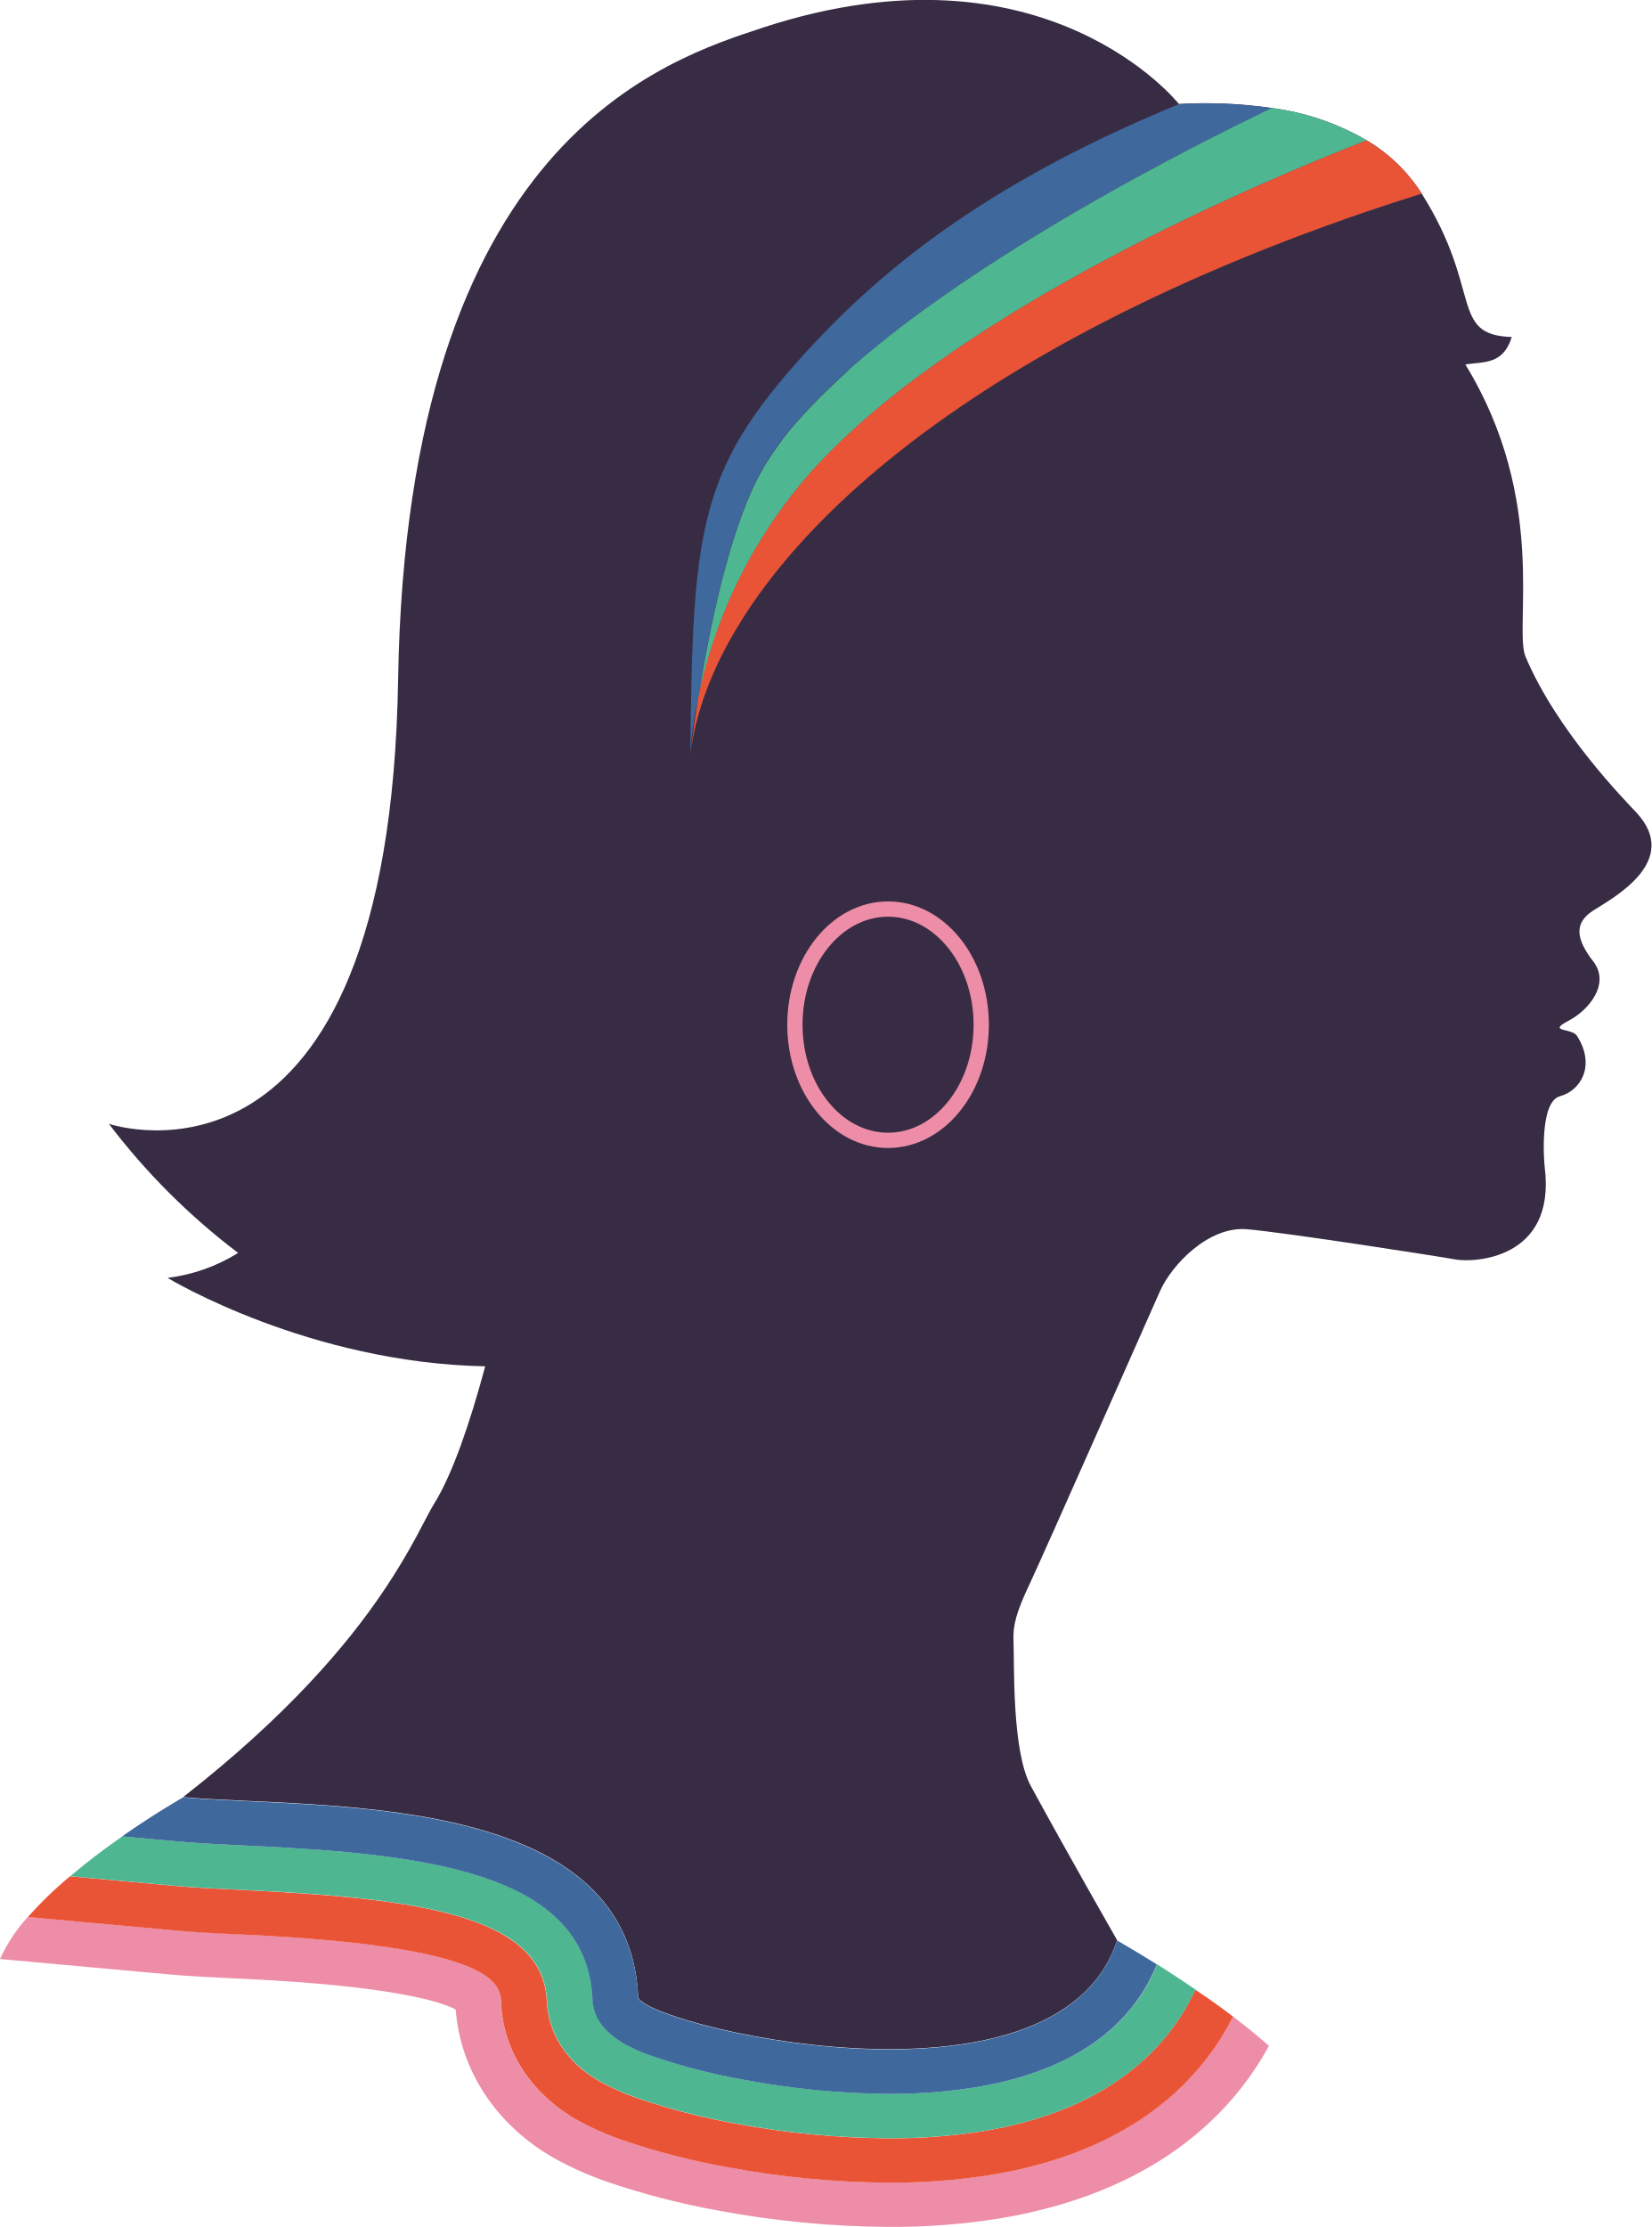
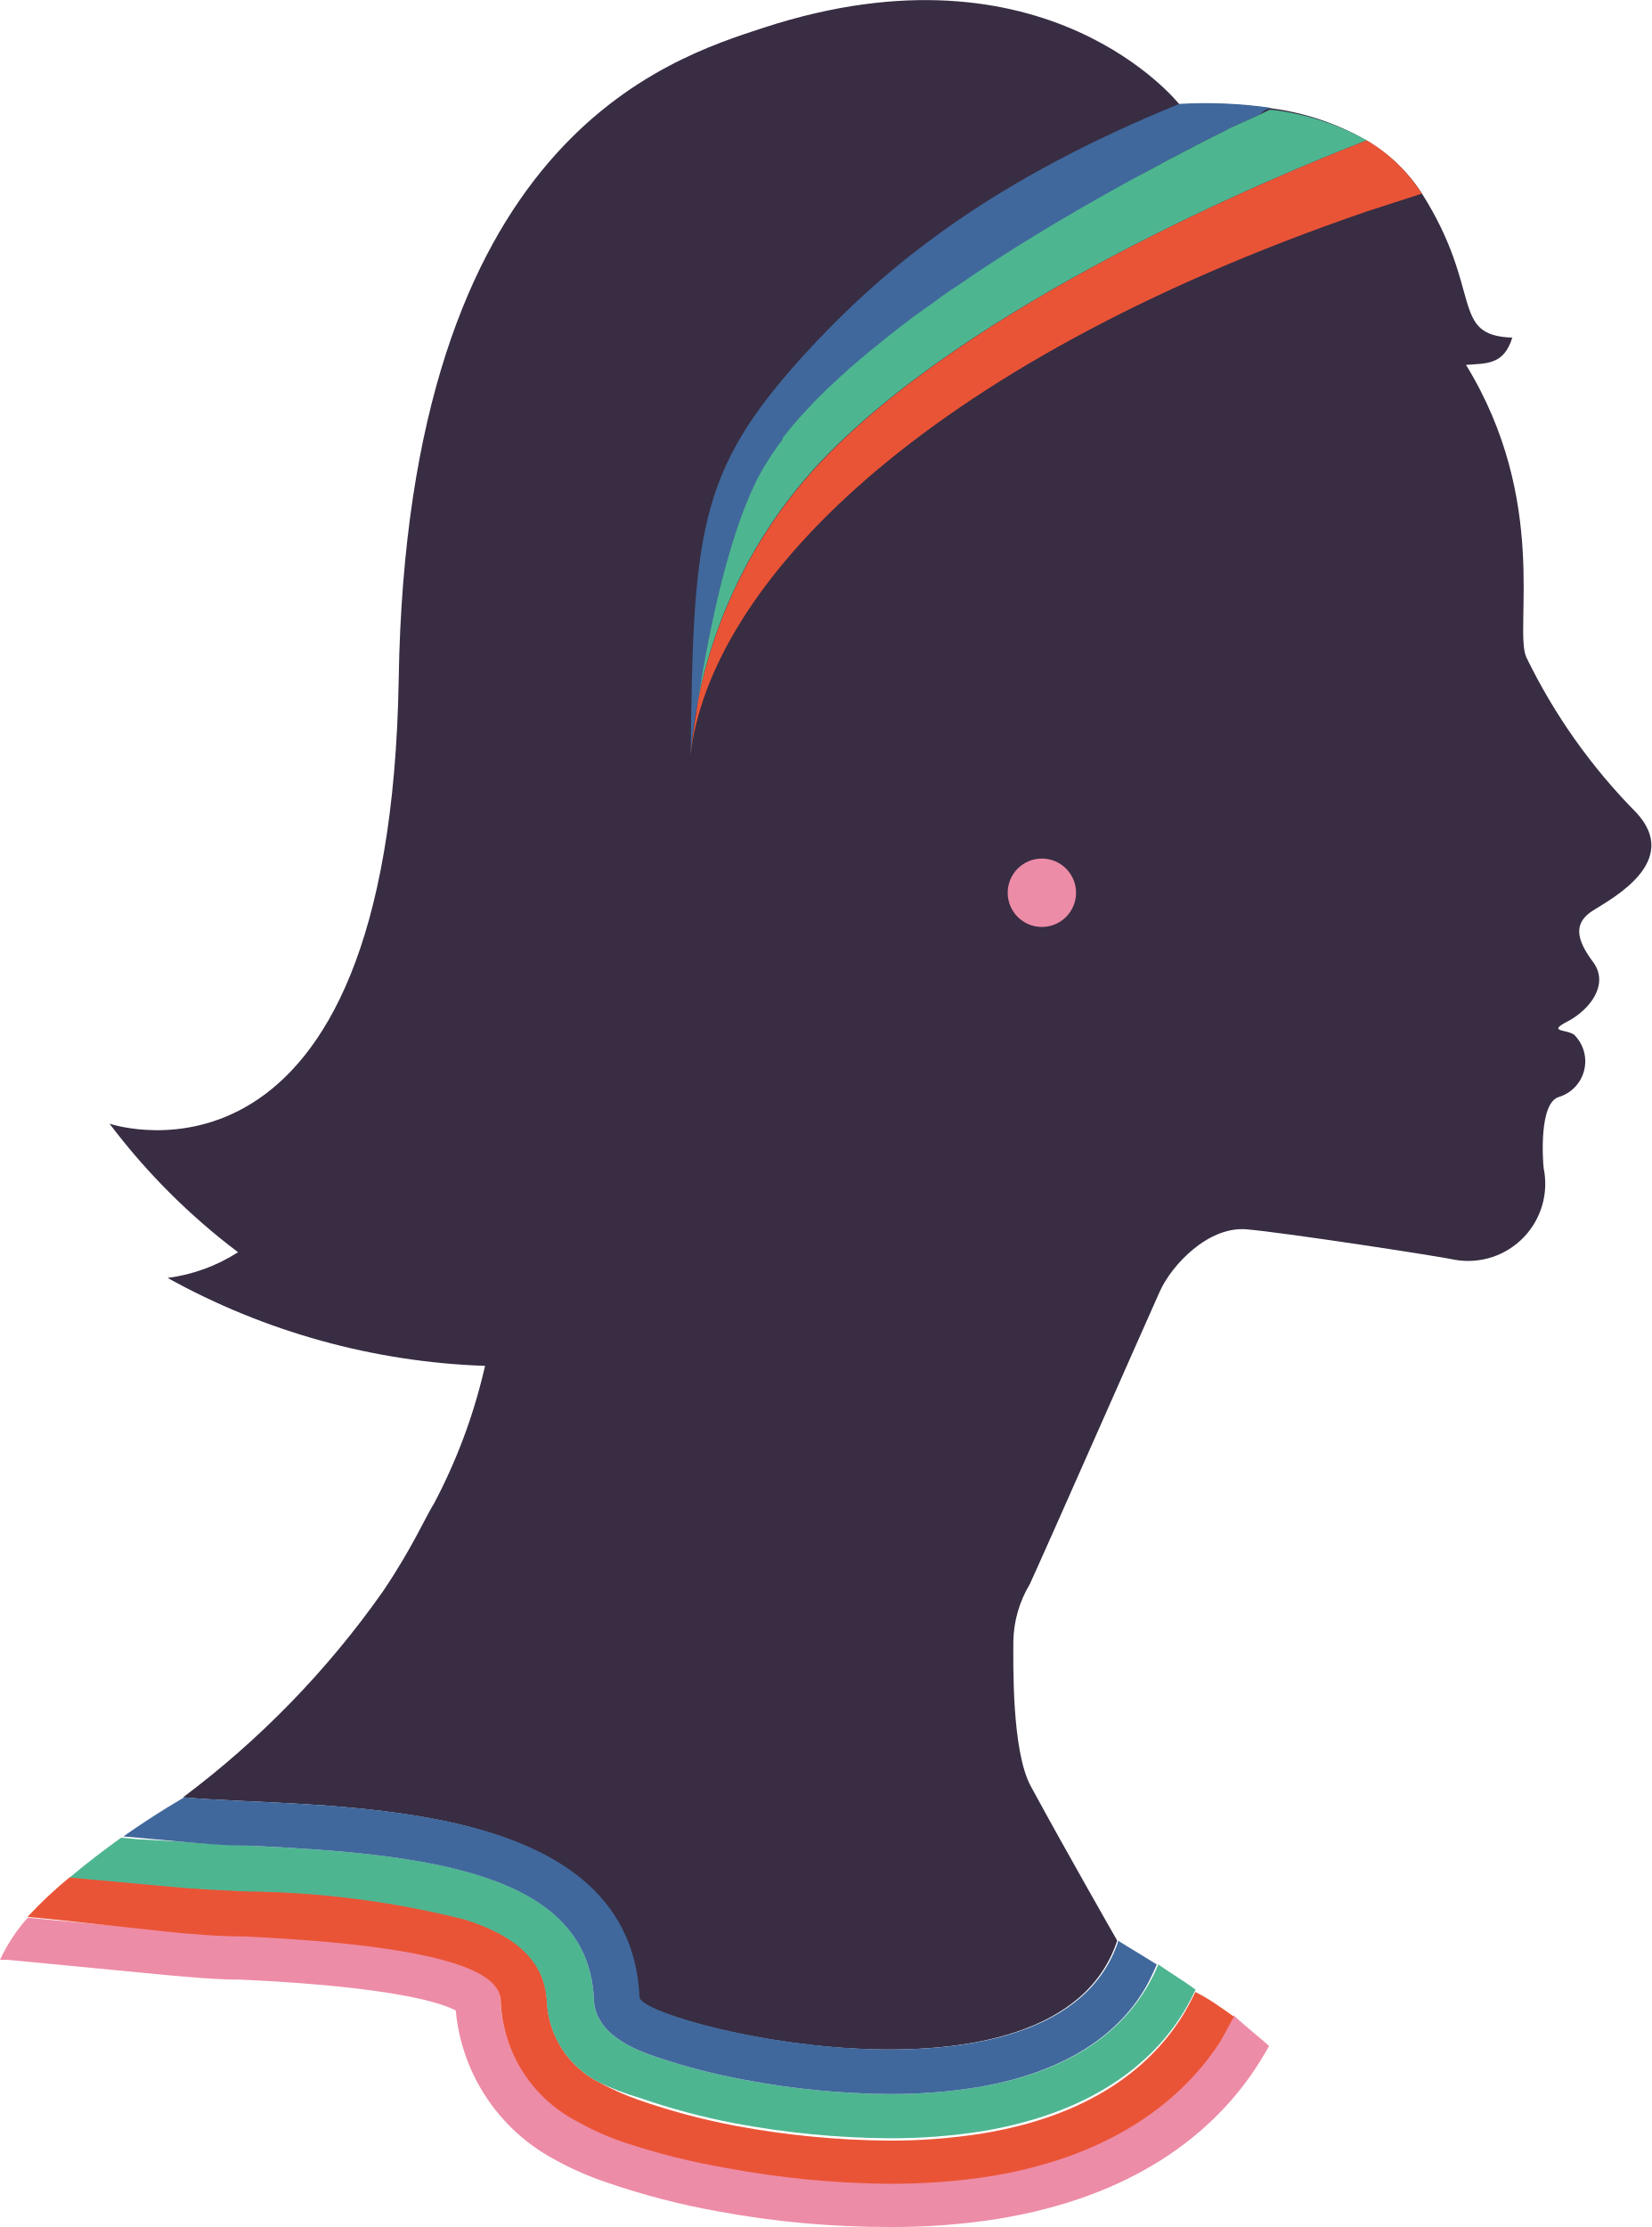
- <svg xmlns="http://www.w3.org/2000/svg" viewBox="0 0 361.21 487.02">
-   <path d="M358,177.74c9.78,10.64-5.12,18.59-9.48,21.38s-3.69,6.36,0,11.13-.71,10.51-5.45,13,.75,1.52,1.88,3.27c4.17,6.48.82,12-3.69,13.2s-3.54,14.15-3.35,15.61c2.49,20.21-15.7,20.8-19.47,20.11s-37.29-5.91-45.69-6.62-16.45,7.81-19,13.53-25.55,57.77-28.5,64-3.7,9.11-3.55,12.48c.22,4.8-.43,24,3.79,31.75,7.87,14.49,18.88,33.72,18.88,33.72-13.33,40.87-105.2,18-104.76,12.3h0c-2.16-45.41-70.72-41-99.56-43.59C62.94,375.14,76,359.63,83.74,348.15c6.47-9.52,9.33-16.26,11.24-19.33,4.09-6.56,7.85-17.92,10.78-28.64.13-.46.25-.92.37-1.38-38.45-.76-68.75-18.9-69.47-19.34A37.85,37.85,0,0,0,52.09,274a146.47,146.47,0,0,1-28.27-28.23c1,.32,61.38,20,63.27-97.24C89,30.31,145.84,13,167,6c61.75-20.15,90.88,16.74,90.88,16.74a100,100,0,0,1,20.33.88A55.71,55.71,0,0,1,299,30.71a36,36,0,0,1,12,11.64c13.39,21.23,6,30.91,19.7,31.35-1.88,6-5.87,5.37-10.16,6,18.25,29.78,10.5,57.54,13.17,63.91C340.58,159.93,355.56,175.14,358,177.74Z" fill="#372c43" />
-   <path d="M278.25,23.64l-.59.28-1.12.53-.21.11-1,.5c-1.86.9-4,2-6.46,3.18l-.94.47-2.73,1.38c-.61.31-1.23.62-1.85.95-.94.47-1.91,1-2.9,1.49l-1.19.62q-2,1-4.11,2.17L253.8,36c-1.3.69-2.62,1.41-4,2.14l-1.81,1-2,1.09-1.78,1c-10.95,6.12-23,13.32-34.42,21.1l-1.93,1.34c-.57.38-1.14.78-1.7,1.18l-2.39,1.7-1.19.85c-3.73,2.7-7.35,5.46-10.78,8.26l-1.35,1.1q-2.3,1.9-4.46,3.81l-1.43,1.28-1.41,1.29-.48.46c-.5.46-1,.91-1.46,1.38l-1.6,1.57c-.42.41-.82.83-1.22,1.24s-.59.6-.87.9c-.83.86-1.62,1.72-2.38,2.58l-.92,1-.77.9q-.51.6-1,1.2c-.38.46-.74.92-1.1,1.39l-.25.33c-.36.46-.71.94-1,1.4s-.64.88-.93,1.32c-.17.23-.33.46-.48.7-.3.45-.59.9-.87,1.34s-.56.91-.83,1.36c-7.42,12.66-12,36.19-14.28,50.61A79.13,79.13,0,0,0,151,165c0,.09,0,.13,0,.13.49-51.15,2-63.24,27.47-90.46C195.12,57,218.15,39.09,257.92,22.76A100,100,0,0,1,278.25,23.64Z" fill="#3f689d" />
-   <path d="M299,30.71c-20.87,8.1-87.34,35.74-120.18,71a107.16,107.16,0,0,0-26.09,51.18c2.26-14.42,6.86-37.95,14.28-50.61.27-.45.54-.9.83-1.36s.57-.89.87-1.34c.15-.24.31-.47.48-.7q.44-.66.93-1.32c.33-.46.68-.94,1-1.4l.25-.33c.36-.47.73-.93,1.1-1.39s.65-.8,1-1.2l.77-.9.92-1c.76-.86,1.55-1.72,2.38-2.58q.42-.45.87-.9c.4-.41.8-.83,1.22-1.24l1.6-1.57c.48-.47,1-.92,1.46-1.38l.48-.46,1.41-1.29L186,80.57q2.16-1.91,4.46-3.81l1.35-1.1c3.43-2.8,7-5.56,10.78-8.26l1.19-.85,2.39-1.7c.56-.4,1.13-.8,1.7-1.18l1.93-1.34c11.42-7.78,23.47-15,34.42-21.1l1.78-1,2-1.09,1.81-1c1.35-.73,2.67-1.45,4-2.14l1.33-.71q2.12-1.14,4.11-2.17l1.19-.62c1-.51,2-1,2.9-1.49l1.85-.95,2.73-1.38.94-.47c2.43-1.22,4.6-2.28,6.46-3.18l1-.5.21-.11,1.12-.53.59-.28A55.71,55.71,0,0,1,299,30.71Z" fill="#4fb692" />
-   <path d="M311,42.35q-6.09,1.89-12.12,3.94C200.56,79.92,155.31,128.46,151,165.17c0,0,0,0,0-.13.1-.81.64-5.52,1.68-12.17a107.16,107.16,0,0,1,26.09-51.18c32.84-35.24,99.31-62.88,120.18-71A36,36,0,0,1,311,42.35Z" fill="#ea5436" />
-   <path d="M277.58,447.41a67.91,67.91,0,0,1-3.77,6.1c-9.11,13.08-25.61,26.78-55.43,31.68A146.9,146.9,0,0,1,194.56,487a209.25,209.25,0,0,1-37.59-3.6,165.35,165.35,0,0,1-24.07-6.24,72,72,0,0,1-11.82-5.27c-12.55-7.18-20.44-19.2-21.39-32.42C97,438,86.87,434.31,52.77,432.72c-5.89-.27-11.41-.53-16.48-1L1.72,428.57,0,428.42a35.25,35.25,0,0,1,6.09-9.21l5.22.48,25.92,2.37c4.85.44,10.27.7,16,1,53.6,2.49,56.07,10.31,56.35,14.49.27,10.59,6.3,20.17,16.55,26a63.51,63.51,0,0,0,10.17,4.51,155.2,155.2,0,0,0,22.55,5.82,198.67,198.67,0,0,0,35.69,3.43,137.66,137.66,0,0,0,22.15-1.69c27.68-4.55,42.26-17.44,49.91-29.23a55.64,55.64,0,0,0,3.1-5.41C272.45,443.06,275.13,445.23,277.58,447.41Z" fill="#ee8da8" />
-   <path d="M269.72,441a55.64,55.64,0,0,1-3.1,5.41c-7.65,11.79-22.23,24.68-49.91,29.23a137.66,137.66,0,0,1-22.15,1.69,198.67,198.67,0,0,1-35.69-3.43,155.2,155.2,0,0,1-22.55-5.82,63.51,63.51,0,0,1-10.17-4.51c-10.25-5.87-16.28-15.45-16.55-26-.28-4.18-2.75-12-56.35-14.49-5.75-.26-11.17-.52-16-1l-25.92-2.37-5.22-.48a83.77,83.77,0,0,1,9.2-8.9l5.59.5,17.28,1.59c4.62.41,9.94.67,15.57.93,20.55,1,36.81,2.57,48,6.17s17.44,9.18,17.86,18.06c.21,4.6,2.14,12.2,11.61,17.62a52.7,52.7,0,0,0,8.5,3.75,146.81,146.81,0,0,0,21,5.42,188.46,188.46,0,0,0,33.77,3.26,128,128,0,0,0,20.5-1.56c25.69-4.23,38.22-16.41,44.33-26.83.82-1.41,1.53-2.8,2.14-4.12C264.2,436.93,267,438.92,269.72,441Z" fill="#ea5436" />
-   <path d="M261.51,435.1c-.61,1.32-1.32,2.71-2.14,4.12-6.11,10.42-18.64,22.6-44.33,26.83a128,128,0,0,1-20.5,1.56,188.46,188.46,0,0,1-33.77-3.26,146.81,146.81,0,0,1-21-5.42,52.7,52.7,0,0,1-8.5-3.75c-9.47-5.42-11.4-13-11.61-17.62-.42-8.88-6.62-14.45-17.86-18.06s-27.48-5.21-48-6.17c-5.63-.26-10.95-.52-15.57-.93l-17.28-1.59-5.59-.5c3.79-3.22,7.77-6.19,11.4-8.72h0l3.76.34,8.64.78c4.39.4,9.6.64,15.11.91,38.83,1.8,73.82,5.71,75.38,33.17,0,8.21,9.45,11.55,13.56,13a137.19,137.19,0,0,0,19.51,5,177.41,177.41,0,0,0,31.86,3.1,117.22,117.22,0,0,0,18.85-1.44c23.32-3.83,33.91-14.66,38.64-24.53.39-.78.74-1.57,1.05-2.35C255.58,431.17,258.48,433,261.51,435.1Z" fill="#4fb692" />
-   <path d="M253.06,429.59c-.31.78-.66,1.57-1.05,2.35-4.73,9.87-15.32,20.7-38.64,24.53a117.22,117.22,0,0,1-18.85,1.44,177.41,177.41,0,0,1-31.86-3.1,137.19,137.19,0,0,1-19.51-5c-4.11-1.45-13.56-4.79-13.56-13C128,409.34,93,405.43,54.21,403.63c-5.51-.27-10.72-.51-15.11-.91l-8.64-.78-3.76-.34h0c7.39-5.16,13.34-8.53,13.34-8.53,28.84,2.62,97.4-1.82,99.56,43.59h0c-.44,5.71,91.43,28.57,104.76-12.3C244.35,424.36,247.93,426.37,253.06,429.59Z" fill="#3f689d" />
-   <ellipse cx="194.26" cy="224.09" rx="20.38" ry="25.29" fill="none" stroke="#ee8da8" stroke-miterlimit="10" stroke-width="3.34" />
+ <svg xmlns="http://www.w3.org/2000/svg" viewBox="0 0 64.24 86.61">
+   <path d="M63.66,31.61c1.74,1.89-.91,3.31-1.69,3.8s-.65,1.13,0,2-.13,1.87-1,2.32.13.27.33.58a1.45,1.45,0,0,1-.65,2.35c-.8.22-.63,2.51-.6,2.77A3,3,0,0,1,56.63,49C56,48.86,50,47.94,48.5,47.81s-2.92,1.39-3.38,2.41-4.54,10.27-5.06,11.39a4.47,4.47,0,0,0-.64,2.22c0,.85-.07,4.26.68,5.64,1.4,2.58,3.36,6,3.36,6-2.37,7.27-18.71,3.2-18.63,2.19h0c-.39-8.08-12.58-7.29-17.71-7.76a35.55,35.55,0,0,0,7.77-8c1.15-1.7,1.66-2.9,2-3.44a21.66,21.66,0,0,0,1.92-5.09l.06-.25A27.41,27.41,0,0,1,6.52,49.7a6.66,6.66,0,0,0,2.74-1,25.5,25.5,0,0,1-5-5c.17.06,10.91,3.55,11.25-17.29.34-21,10.45-24.11,14.22-25.34,11-3.58,16.16,3,16.16,3a17.85,17.85,0,0,1,3.62.15,10,10,0,0,1,3.68,1.26,6.42,6.42,0,0,1,2.14,2.07c2.38,3.78,1.06,5.5,3.5,5.58-.33,1.07-1,1-1.8,1.06,3.24,5.29,1.86,10.23,2.34,11.36A22.67,22.67,0,0,0,63.66,31.61Z" fill="#382d43" />
+   <path d="M49.49,4.2l-.11,0-.2.1,0,0L49,4.46,47.81,5l-.16.09-.49.24-.33.17q-.26.12-.51.27l-.22.11-.73.38-.23.13-.71.38L44.11,7l-.36.2-.31.17c-1.95,1.09-4.09,2.37-6.12,3.76l-.35.23-.3.21-.42.31L36,12c-.66.48-1.3,1-1.91,1.47l-.24.19-.8.68-.25.23a2.73,2.73,0,0,0-.25.23l-.09.08-.26.24c-.09.1-.19.19-.28.28l-.22.22-.15.16-.43.46-.16.19-.14.16-.17.21-.2.25,0,.06a2.35,2.35,0,0,0-.19.25l-.16.23-.09.13-.15.24-.15.24c-1.32,2.25-2.14,6.43-2.54,9a15.06,15.06,0,0,0-.3,2.16v0c.09-9.09.35-11.24,4.89-16.08,3-3.16,7-6.34,14.12-9.24A17.85,17.85,0,0,1,49.49,4.2Z" fill="#40689c" />
+   <path d="M53.17,5.46C49.46,6.9,37.64,11.82,31.8,18.09a19,19,0,0,0-4.64,9.1c.4-2.57,1.22-6.75,2.54-9l.15-.24.15-.24.09-.13.16-.23a2.35,2.35,0,0,1,.19-.25l0-.06.2-.25.17-.21.14-.16.16-.19.43-.46.15-.16.22-.22c.09-.09.19-.18.28-.28l.26-.24.09-.08a2.73,2.73,0,0,1,.25-.23l.25-.23.8-.68.24-.19c.61-.5,1.25-1,1.91-1.47l.22-.15.42-.31.3-.21.35-.23c2-1.39,4.17-2.67,6.12-3.76l.31-.17.36-.2.32-.17.71-.38.23-.13.73-.38.22-.11q.26-.15.51-.27l.33-.17.49-.24L47.81,5,49,4.46l.18-.09,0,0,.2-.1.11,0A10,10,0,0,1,53.17,5.46Z" fill="#4eb591" />
+   <path d="M55.31,7.53l-2.16.7c-17.48,6-25.53,14.62-26.29,21.14v0c0-.14.12-1,.3-2.16a19,19,0,0,1,4.64-9.1C37.64,11.82,49.46,6.9,53.17,5.46A6.42,6.42,0,0,1,55.31,7.53Z" fill="#ea5436" />
+   <path d="M49.37,79.57c-.2.35-.42.72-.67,1.08-1.62,2.33-4.56,4.77-9.86,5.64a25.81,25.81,0,0,1-4.24.32A36.36,36.36,0,0,1,27.92,86a28.74,28.74,0,0,1-4.28-1.11,12.33,12.33,0,0,1-2.11-.93,7.32,7.32,0,0,1-3.8-5.77c-.48-.26-2.28-.92-8.35-1.2-1,0-2-.1-2.93-.18L.31,76.22l-.31,0a6.61,6.61,0,0,1,1.08-1.64l.93.09,4.61.42c.86.08,1.83.13,2.85.17,9.53.44,10,1.84,10,2.58a5.51,5.51,0,0,0,3,4.63,10.59,10.59,0,0,0,1.8.8,27,27,0,0,0,4,1,36.11,36.11,0,0,0,6.35.61,25.26,25.26,0,0,0,3.94-.3c4.92-.81,7.52-3.11,8.88-5.2.21-.33.39-.65.55-1C48.45,78.8,48.93,79.18,49.37,79.57Z" fill="#ed8ca7" />
+   <path d="M48,78.43c-.16.31-.34.63-.55,1-1.36,2.09-4,4.39-8.88,5.2a25.26,25.26,0,0,1-3.94.3,36.11,36.11,0,0,1-6.35-.61,27,27,0,0,1-4-1,10.59,10.59,0,0,1-1.8-.8,5.51,5.51,0,0,1-3-4.63c0-.74-.49-2.14-10-2.58-1,0-2-.09-2.85-.17L2,74.64l-.93-.09A16.46,16.46,0,0,1,2.72,73l1,.09,3.08.28c.82.08,1.76.12,2.77.17a36,36,0,0,1,8.54,1.1c2,.64,3.1,1.63,3.17,3.21A3.72,3.72,0,0,0,23.34,81a10,10,0,0,0,1.51.67,26.24,26.24,0,0,0,3.74,1,33.84,33.84,0,0,0,6,.58,22.66,22.66,0,0,0,3.64-.28c4.57-.75,6.8-2.91,7.89-4.77.14-.25.27-.5.38-.73C47,77.71,47.48,78.06,48,78.43Z" fill="#ea5436" />
+   <path d="M46.51,77.38c-.11.23-.24.48-.38.73-1.09,1.86-3.32,4-7.89,4.77a22.66,22.66,0,0,1-3.64.28,33.84,33.84,0,0,1-6-.58,26.24,26.24,0,0,1-3.74-1A10,10,0,0,1,23.34,81a3.72,3.72,0,0,1-2.07-3.13c-.07-1.58-1.17-2.57-3.17-3.21a36,36,0,0,0-8.54-1.1c-1-.05-1.95-.09-2.77-.17l-3.08-.28-1-.09c.67-.57,1.38-1.1,2-1.55h0l.67.06L7,71.62c.78.07,1.71.12,2.69.16,6.91.32,13.13,1,13.41,5.9,0,1.46,1.68,2.06,2.41,2.31a24.69,24.69,0,0,0,3.47.9,31.56,31.56,0,0,0,5.66.55A21.31,21.31,0,0,0,38,81.18c4.14-.68,6-2.61,6.87-4.36.07-.14.13-.28.19-.42C45.45,76.68,46,77,46.51,77.38Z" fill="#4eb591" />
+   <path d="M45,76.4c-.06.14-.12.28-.19.42C44,78.57,42.09,80.5,38,81.18a21.31,21.31,0,0,1-3.36.26,31.56,31.56,0,0,1-5.66-.55,24.69,24.69,0,0,1-3.47-.9c-.73-.25-2.41-.85-2.41-2.31-.28-4.88-6.5-5.58-13.41-5.9-1,0-1.91-.09-2.69-.16l-1.53-.14-.67-.06h0c1.31-.92,2.37-1.52,2.37-1.52,5.13.47,17.32-.32,17.71,7.76h0c-.08,1,16.26,5.08,18.63-2.19C43.46,75.47,44.09,75.83,45,76.4Z" fill="#40689c" />
+   <circle cx="40.53" cy="34.72" r="1.33" fill="#ed8ca7" />
</svg>
